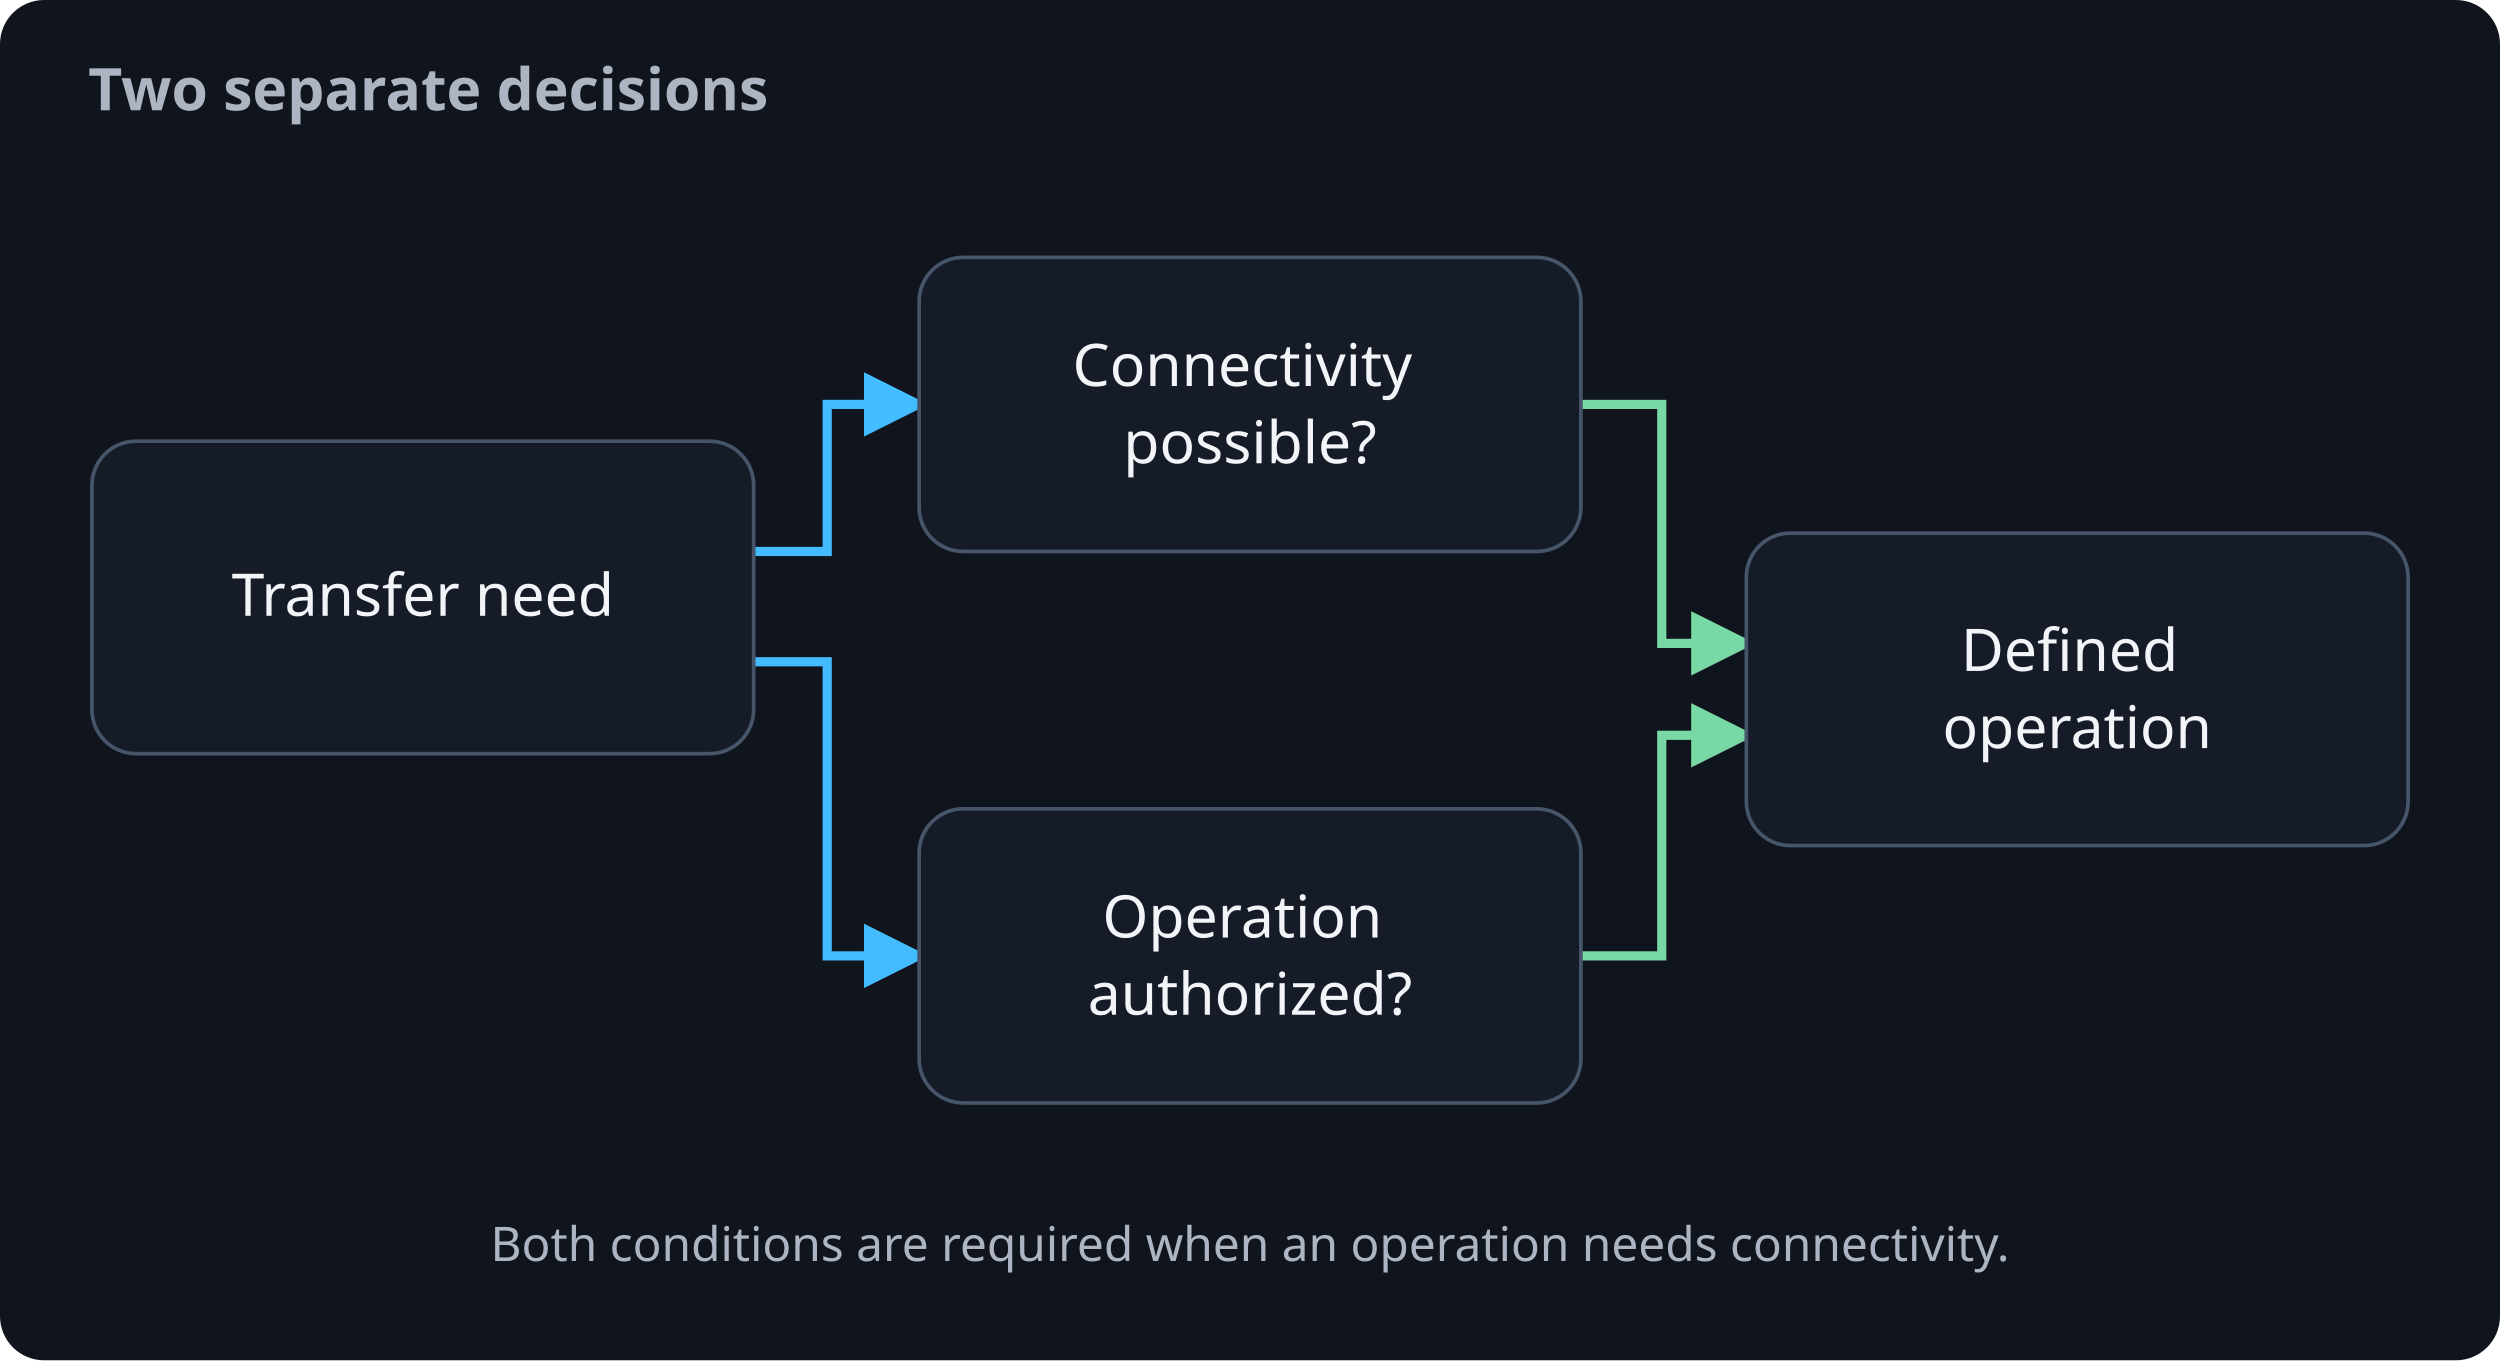
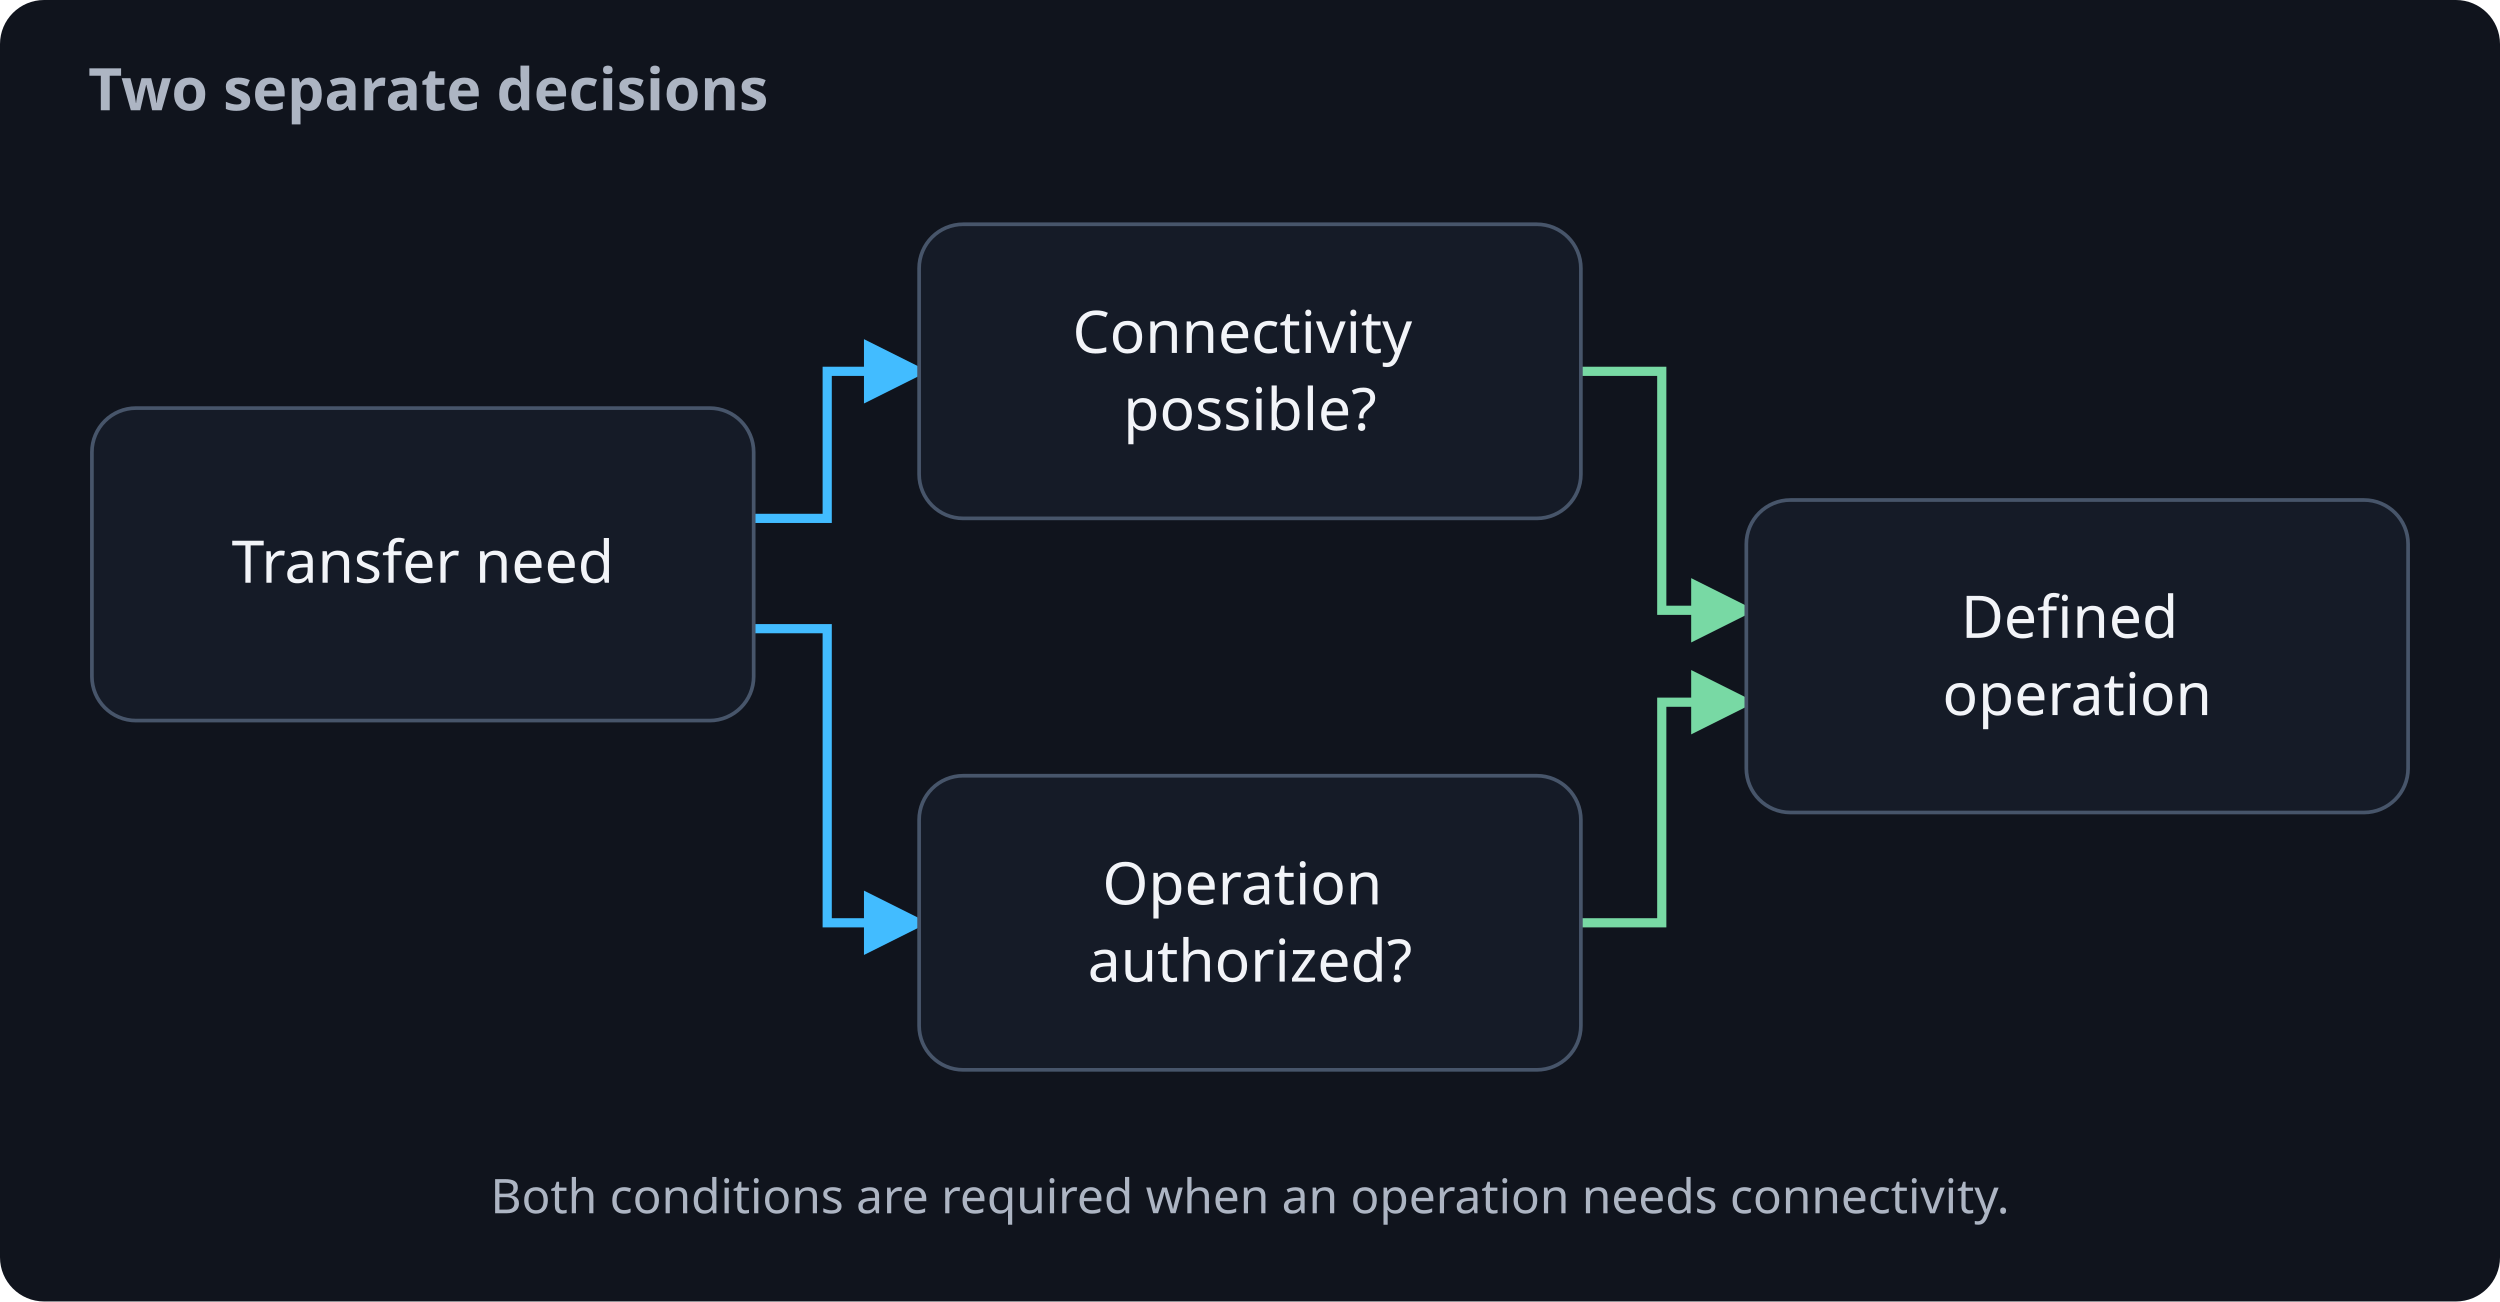
- <svg xmlns="http://www.w3.org/2000/svg" viewBox="0 0 680 370" role="img">
+ <svg xmlns="http://www.w3.org/2000/svg" viewBox="0 0 680 354" role="img">
  <defs>
    <marker id="blue" markerWidth="7" markerHeight="7" refX="6" refY="3.5" orient="auto-start-reverse">
      <path d="M0 0L7 3.5L0 7Z" fill="#42bcff" />
    </marker>
    <marker id="pink" markerWidth="7" markerHeight="7" refX="6" refY="3.5" orient="auto-start-reverse">
      <path d="M0 0L7 3.5L0 7Z" fill="#f451af" />
    </marker>
    <marker id="orange" markerWidth="7" markerHeight="7" refX="6" refY="3.5" orient="auto-start-reverse">
      <path d="M0 0L7 3.5L0 7Z" fill="#ffae63" />
    </marker>
    <marker id="green" markerWidth="7" markerHeight="7" refX="6" refY="3.5" orient="auto-start-reverse">
      <path d="M0 0L7 3.5L0 7Z" fill="#78d9a4" />
    </marker>
  </defs>
-   <rect width="680" height="370" rx="12" fill="#10141d" />
+   <rect width="680" height="354" rx="12" fill="#10141d" />
  <g font-family="system-ui,sans-serif">
    <text x="24" y="30" font-size="16" font-weight="700" fill="#adb5c3">Two separate decisions</text>
-     <path d="M205 150H225V110H250" fill="none" stroke="#42bcff" stroke-width="2.5" marker-end="url(#blue)" />
-     <path d="M205 180H225V260H250" fill="none" stroke="#42bcff" stroke-width="2.5" marker-end="url(#blue)" />
-     <path d="M430 110H452V175H475" fill="none" stroke="#78d9a4" stroke-width="2.5" marker-end="url(#green)" />
-     <path d="M430 260H452V200H475" fill="none" stroke="#78d9a4" stroke-width="2.5" marker-end="url(#green)" />
-     <rect x="25" y="120" width="180" height="85" rx="12" fill="#151b27" stroke="#47556a" />
-     <text x="115" y="167.5" text-anchor="middle" font-size="16" fill="#f2f4f8">
+     <path transform="translate(0 -9)" d="M205 150H225V110H250" fill="none" stroke="#42bcff" stroke-width="2.5" marker-end="url(#blue)" />
+     <path transform="translate(0 -9)" d="M205 180H225V260H250" fill="none" stroke="#42bcff" stroke-width="2.5" marker-end="url(#blue)" />
+     <path transform="translate(0 -9)" d="M430 110H452V175H475" fill="none" stroke="#78d9a4" stroke-width="2.5" marker-end="url(#green)" />
+     <path transform="translate(0 -9)" d="M430 260H452V200H475" fill="none" stroke="#78d9a4" stroke-width="2.5" marker-end="url(#green)" />
+     <rect transform="translate(0 -9)" x="25" y="120" width="180" height="85" rx="12" fill="#151b27" stroke="#47556a" />
+     <text transform="translate(0 -9)" x="115" y="167.5" text-anchor="middle" font-size="16" fill="#f2f4f8">
      <tspan x="115" dy="0">Transfer need</tspan>
    </text>
-     <rect x="250" y="70" width="180" height="80" rx="12" fill="#151b27" stroke="#47556a" />
-     <text x="340" y="105" text-anchor="middle" font-size="16" fill="#f2f4f8">
+     <rect transform="translate(0 -9)" x="250" y="70" width="180" height="80" rx="12" fill="#151b27" stroke="#47556a" />
+     <text transform="translate(0 -9)" x="340" y="105" text-anchor="middle" font-size="16" fill="#f2f4f8">
      <tspan x="340" dy="0">Connectivity</tspan>
      <tspan x="340" dy="21">possible?</tspan>
    </text>
-     <rect x="250" y="220" width="180" height="80" rx="12" fill="#151b27" stroke="#47556a" />
-     <text x="340" y="255" text-anchor="middle" font-size="16" fill="#f2f4f8">
+     <rect transform="translate(0 -9)" x="250" y="220" width="180" height="80" rx="12" fill="#151b27" stroke="#47556a" />
+     <text transform="translate(0 -9)" x="340" y="255" text-anchor="middle" font-size="16" fill="#f2f4f8">
      <tspan x="340" dy="0">Operation</tspan>
      <tspan x="340" dy="21">authorized?</tspan>
    </text>
-     <rect x="475" y="145" width="180" height="85" rx="12" fill="#151b27" stroke="#47556a" />
-     <text x="565" y="182.5" text-anchor="middle" font-size="16" fill="#f2f4f8">
+     <rect transform="translate(0 -9)" x="475" y="145" width="180" height="85" rx="12" fill="#151b27" stroke="#47556a" />
+     <text transform="translate(0 -9)" x="565" y="182.5" text-anchor="middle" font-size="16" fill="#f2f4f8">
      <tspan x="565" dy="0">Defined</tspan>
      <tspan x="565" dy="21">operation</tspan>
    </text>
-     <text x="340" y="343" text-anchor="middle" font-size="13" fill="#adb5c3">
+     <text transform="translate(0 -13)" x="340" y="343" text-anchor="middle" font-size="13" fill="#adb5c3">
      <tspan x="340" dy="0">Both conditions are required when an operation needs connectivity.</tspan>
    </text>
  </g>
</svg>
